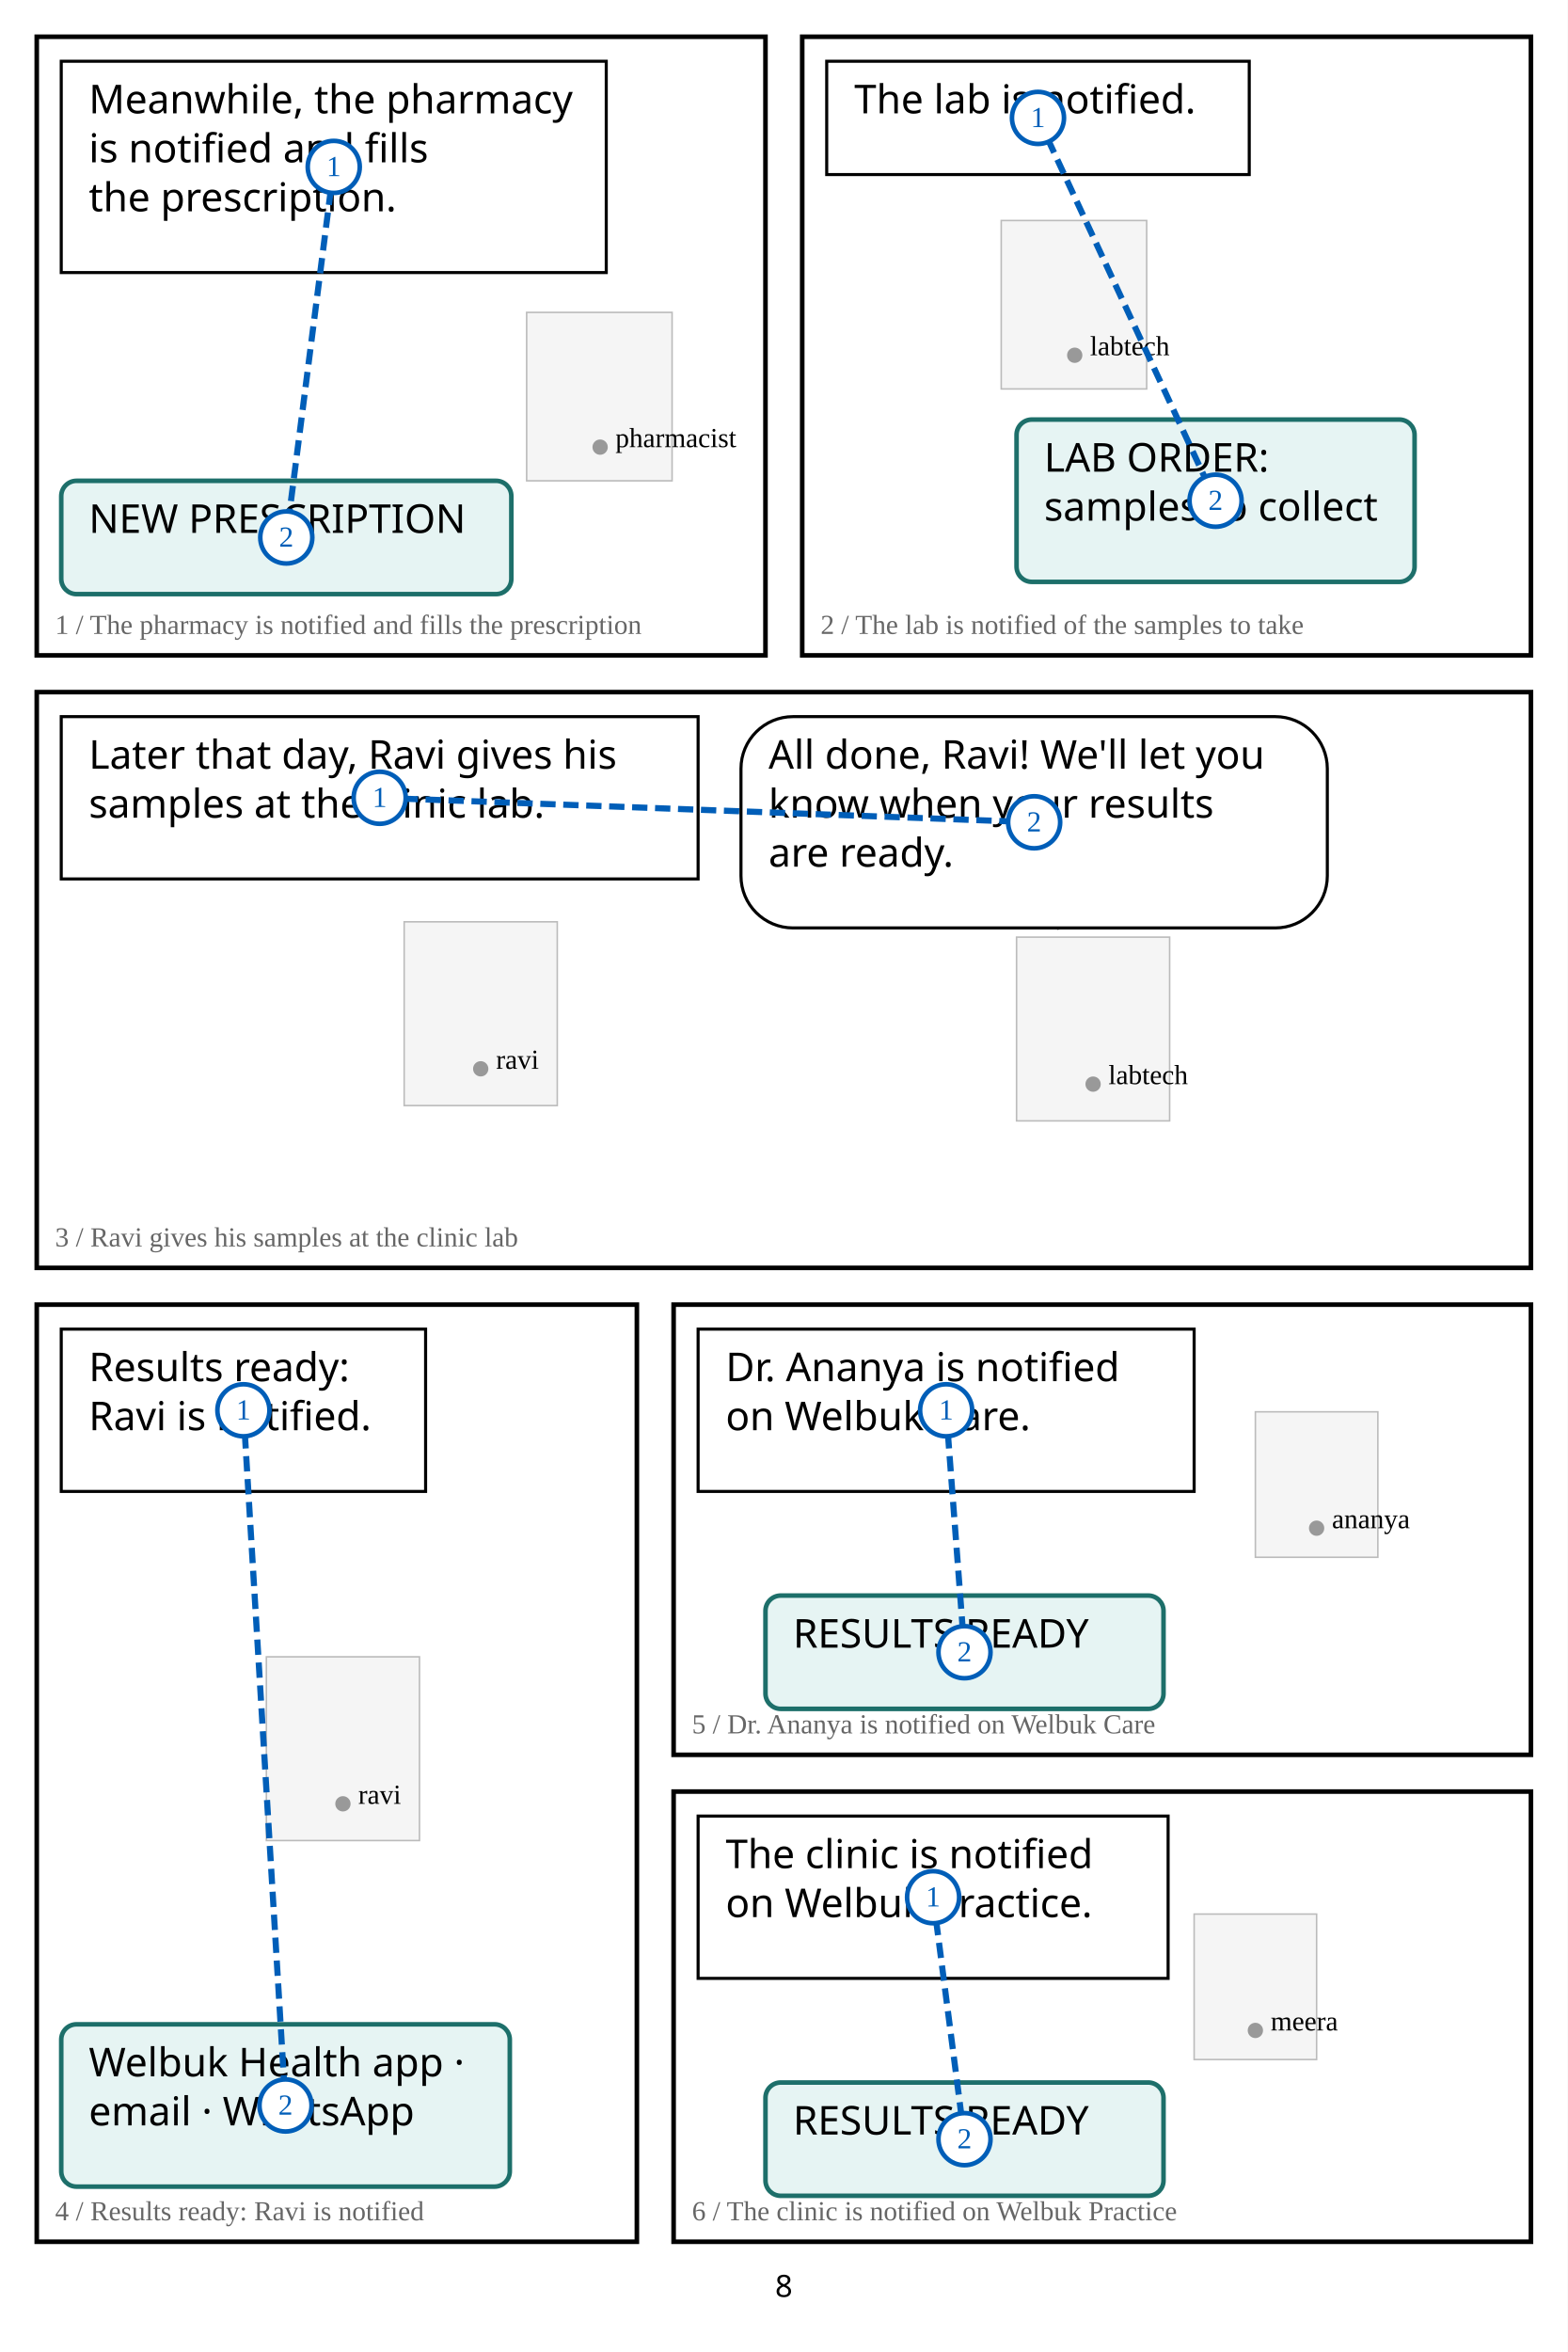
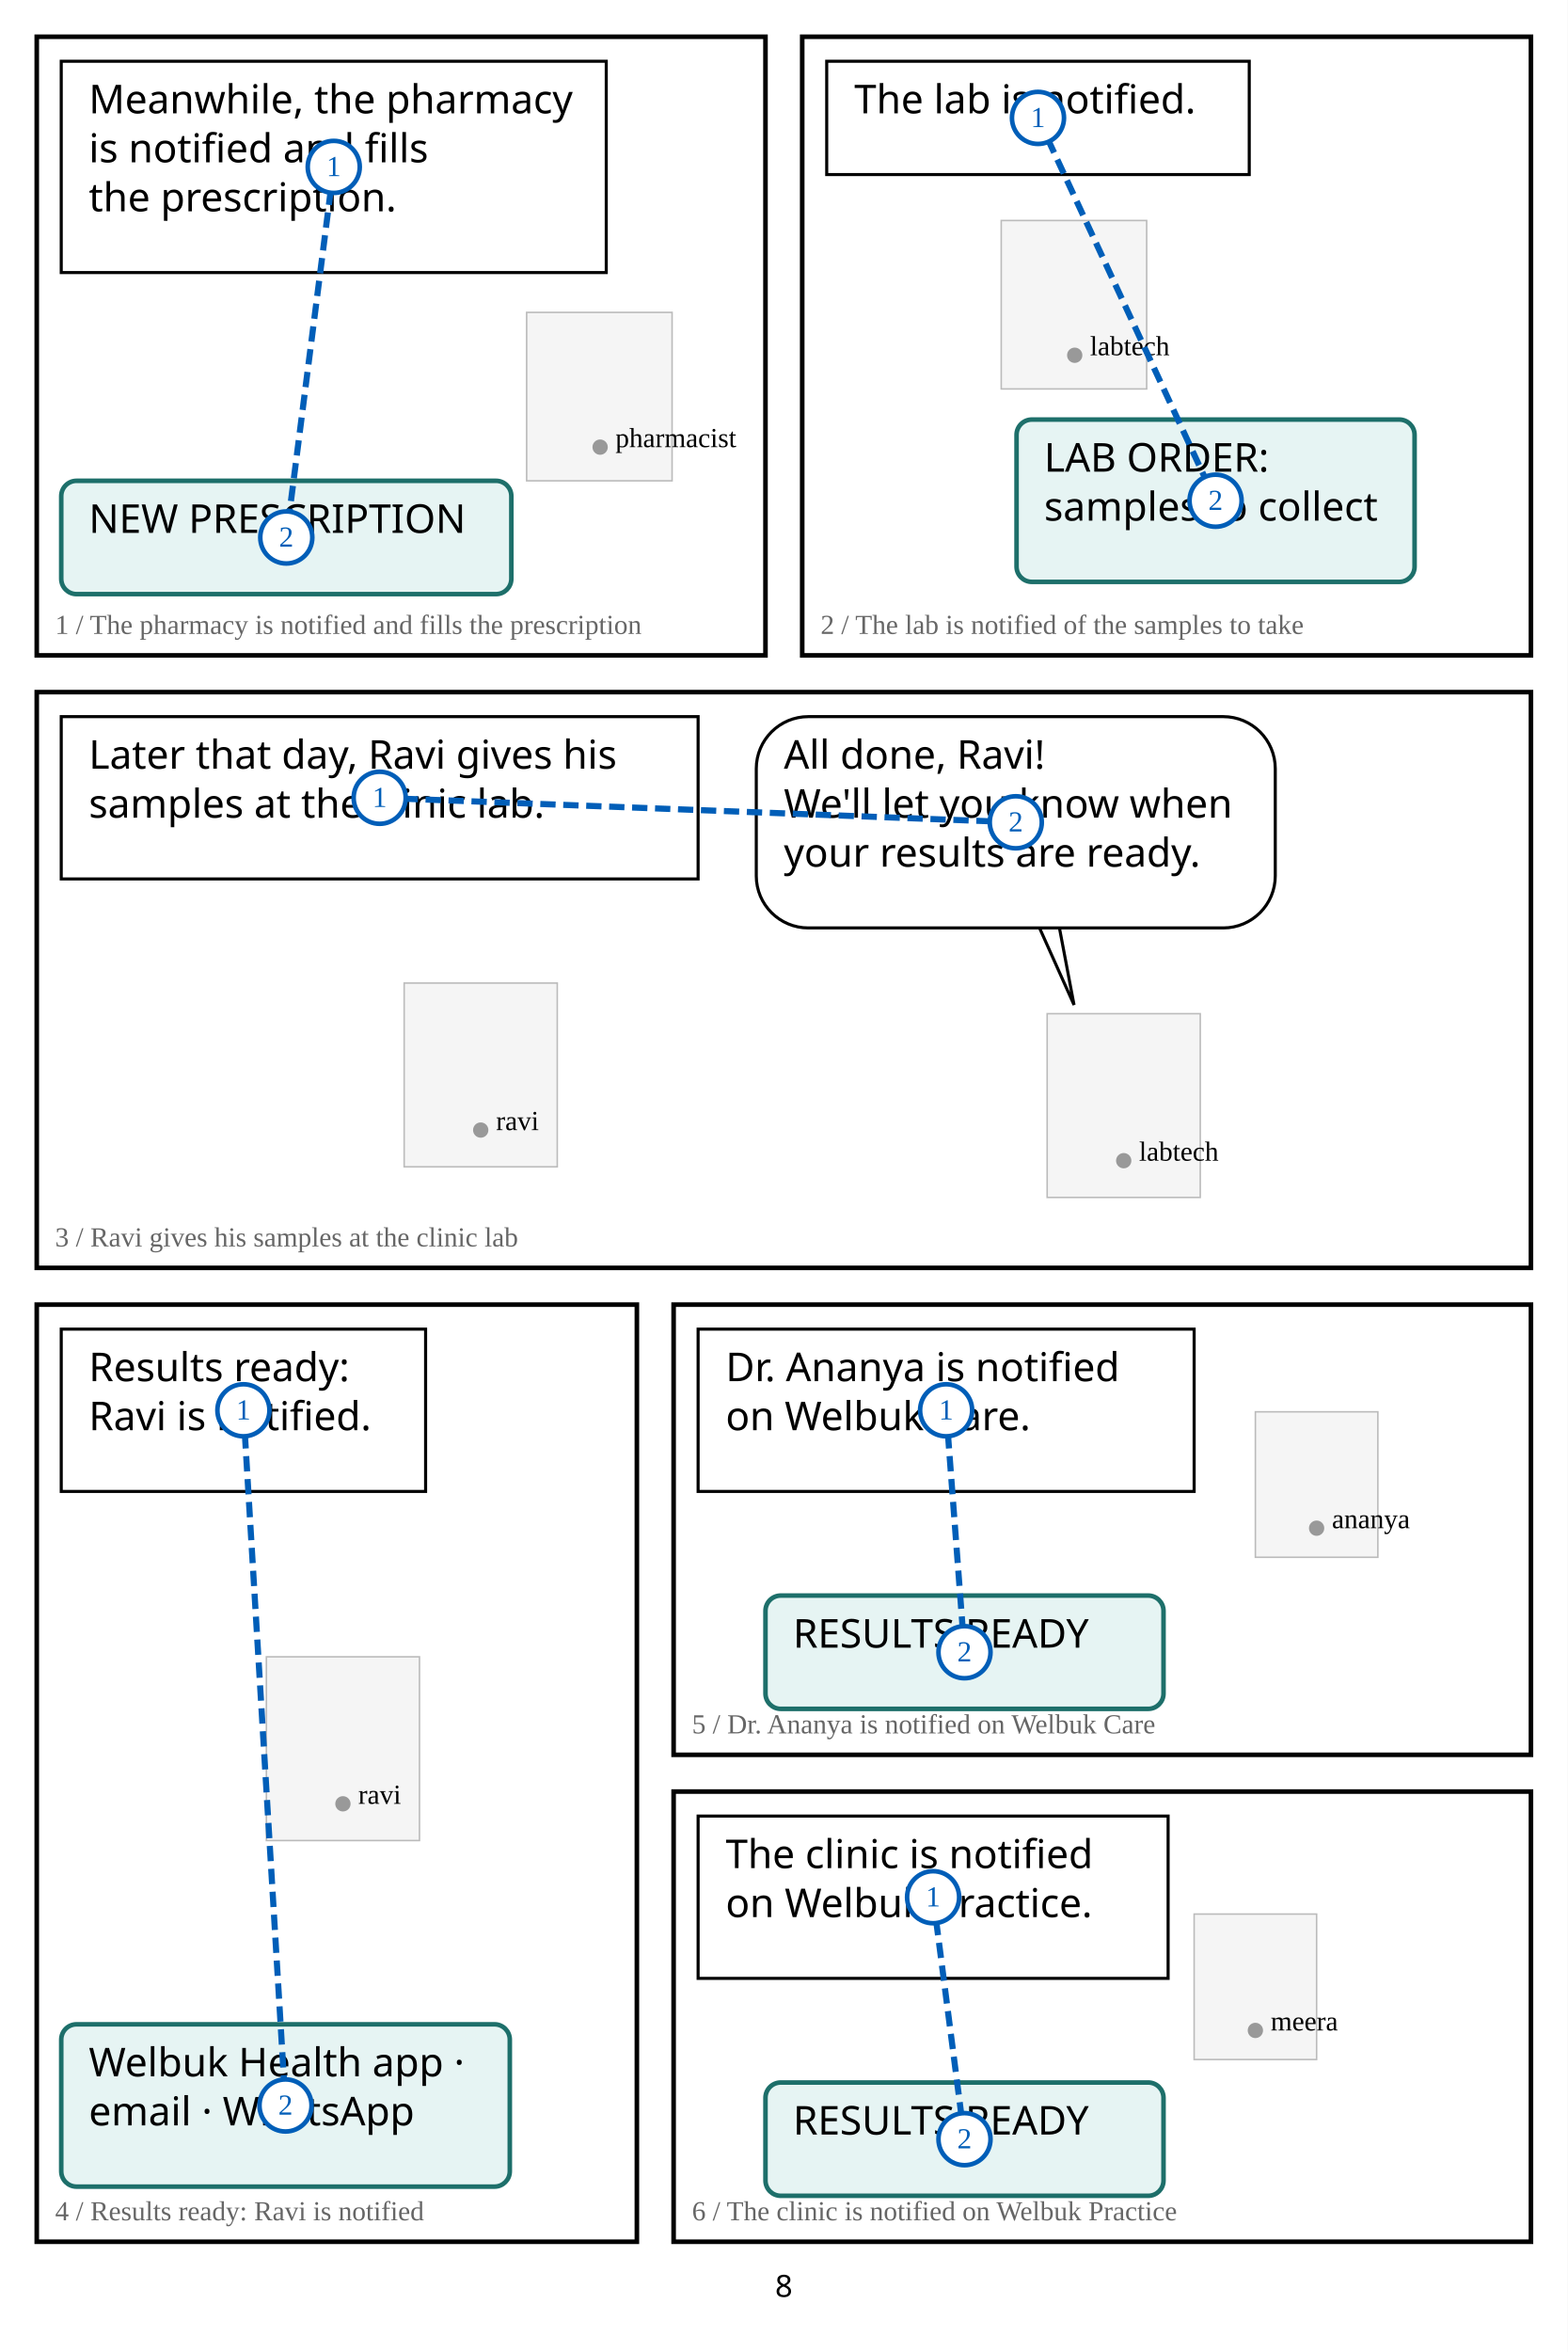
<svg xmlns="http://www.w3.org/2000/svg" width="1024" height="1536" viewBox="0 0 1024 1536">
  <rect width="1024" height="1536" fill="white" />
  <rect x="344" y="204" width="95" height="110" fill="#f5f5f5" stroke="#bbb" />
  <circle cx="392" cy="292" r="5" fill="#999" />
  <text x="402" y="292" font-size="18">pharmacist</text>
  <rect x="24" y="24" width="476" height="404" fill="none" stroke="black" stroke-width="3" />
  <rect x="40" y="40" width="356" height="138" rx="34" fill="white" stroke="white" stroke-width="6" />
  <rect x="40" y="314" width="294" height="74" rx="34" fill="white" stroke="white" stroke-width="6" />
  <rect x="40" y="40" width="356" height="138" fill="white" stroke="black" stroke-width="2" />
  <text x="58" y="74" font-family="Meiryo,MS Gothic,sans-serif" font-size="26" fill="black">Meanwhile, the pharmacy </text>
  <text x="58" y="106" font-family="Meiryo,MS Gothic,sans-serif" font-size="26" fill="black">is notified and fills </text>
  <text x="58" y="138" font-family="Meiryo,MS Gothic,sans-serif" font-size="26" fill="black">the prescription.</text>
  <rect x="40" y="314" width="294" height="74" rx="10" fill="#e6f4f3" stroke="#1d6f6a" stroke-width="3" />
  <text x="58" y="348" font-family="Meiryo,MS Gothic,sans-serif" font-size="26" fill="black">NEW PRESCRIPTION</text>
  <text x="36" y="414" font-size="18" fill="#666">1 / The pharmacy is notified and fills the prescription</text>
  <rect x="654" y="144" width="95" height="110" fill="#f5f5f5" stroke="#bbb" />
  <circle cx="702" cy="232" r="5" fill="#999" />
  <text x="712" y="232" font-size="18">labtech</text>
  <rect x="524" y="24" width="476" height="404" fill="none" stroke="black" stroke-width="3" />
  <rect x="540" y="40" width="276" height="74" rx="34" fill="white" stroke="white" stroke-width="6" />
  <rect x="664" y="274" width="260" height="106" rx="34" fill="white" stroke="white" stroke-width="6" />
  <rect x="540" y="40" width="276" height="74" fill="white" stroke="black" stroke-width="2" />
  <text x="558" y="74" font-family="Meiryo,MS Gothic,sans-serif" font-size="26" fill="black">The lab is notified.</text>
  <rect x="664" y="274" width="260" height="106" rx="10" fill="#e6f4f3" stroke="#1d6f6a" stroke-width="3" />
  <text x="682" y="308" font-family="Meiryo,MS Gothic,sans-serif" font-size="26" fill="black">LAB ORDER: </text>
  <text x="682" y="340" font-family="Meiryo,MS Gothic,sans-serif" font-size="26" fill="black">samples to collect</text>
  <text x="536" y="414" font-size="18" fill="#666">2 / The lab is notified of the samples to take</text>
-   <rect x="264" y="602" width="100" height="120" fill="#f5f5f5" stroke="#bbb" />
-   <circle cx="314" cy="698" r="5" fill="#999" />
-   <text x="324" y="698" font-size="18">ravi</text>
-   <rect x="664" y="612" width="100" height="120" fill="#f5f5f5" stroke="#bbb" />
-   <circle cx="714" cy="708" r="5" fill="#999" />
-   <text x="724" y="708" font-size="18">labtech</text>
+   <rect x="264" y="642" width="100" height="120" fill="#f5f5f5" stroke="#bbb" />
+   <circle cx="314" cy="738" r="5" fill="#999" />
+   <text x="324" y="738" font-size="18">ravi</text>
+   <rect x="684" y="662" width="100" height="120" fill="#f5f5f5" stroke="#bbb" />
+   <circle cx="734" cy="758" r="5" fill="#999" />
+   <text x="744" y="758" font-size="18">labtech</text>
  <rect x="24" y="452" width="976" height="376" fill="none" stroke="black" stroke-width="3" />
  <rect x="40" y="468" width="416" height="106" rx="34" fill="white" stroke="white" stroke-width="6" />
-   <rect x="484" y="468" width="383" height="138" rx="34" fill="white" stroke="white" stroke-width="6" />
-   <path d="M 683.156 602.098 L 691.068 606.147 L 697.156 602.098 Z" fill="white" stroke="white" stroke-width="6" stroke-linejoin="round" />
+   <rect x="494" y="468" width="339" height="138" rx="34" fill="white" stroke="white" stroke-width="6" />
+   <path d="M 677.296 602.189 L 701.552 656.284 L 691.296 602.189 Z" fill="white" stroke="white" stroke-width="6" stroke-linejoin="round" />
  <rect x="40" y="468" width="416" height="106" fill="white" stroke="black" stroke-width="2" />
  <text x="58" y="502" font-family="Meiryo,MS Gothic,sans-serif" font-size="26" fill="black">Later that day, Ravi gives his </text>
  <text x="58" y="534" font-family="Meiryo,MS Gothic,sans-serif" font-size="26" fill="black">samples at the clinic lab.</text>
-   <path data-speaker="labtech" d="M 683.156 602.098 L 691.068 606.147 L 697.156 602.098" fill="white" stroke="black" stroke-width="2" />
-   <rect x="484" y="468" width="383" height="138" rx="34" fill="white" stroke="black" stroke-width="2" />
-   <text x="502" y="502" font-family="Meiryo,MS Gothic,sans-serif" font-size="26" fill="black">All done, Ravi! We'll let you </text>
-   <text x="502" y="534" font-family="Meiryo,MS Gothic,sans-serif" font-size="26" fill="black">know when your results </text>
-   <text x="502" y="566" font-family="Meiryo,MS Gothic,sans-serif" font-size="26" fill="black">are ready.</text>
+   <path data-speaker="labtech" d="M 677.296 602.189 L 701.552 656.284 L 691.296 602.189" fill="white" stroke="black" stroke-width="2" />
+   <rect x="494" y="468" width="339" height="138" rx="34" fill="white" stroke="black" stroke-width="2" />
+   <text x="512" y="502" font-family="Meiryo,MS Gothic,sans-serif" font-size="26" fill="black">All done, Ravi! </text>
+   <text x="512" y="534" font-family="Meiryo,MS Gothic,sans-serif" font-size="26" fill="black">We'll let you know when </text>
+   <text x="512" y="566" font-family="Meiryo,MS Gothic,sans-serif" font-size="26" fill="black">your results are ready.</text>
  <text x="36" y="814" font-size="18" fill="#666">3 / Ravi gives his samples at the clinic lab</text>
  <rect x="174" y="1082" width="100" height="120" fill="#f5f5f5" stroke="#bbb" />
  <circle cx="224" cy="1178" r="5" fill="#999" />
  <text x="234" y="1178" font-size="18">ravi</text>
  <rect x="24" y="852" width="392" height="612" fill="none" stroke="black" stroke-width="3" />
  <rect x="40" y="868" width="238" height="106" rx="34" fill="white" stroke="white" stroke-width="6" />
  <rect x="40" y="1322" width="293" height="106" rx="34" fill="white" stroke="white" stroke-width="6" />
  <rect x="40" y="868" width="238" height="106" fill="white" stroke="black" stroke-width="2" />
  <text x="58" y="902" font-family="Meiryo,MS Gothic,sans-serif" font-size="26" fill="black">Results ready: </text>
  <text x="58" y="934" font-family="Meiryo,MS Gothic,sans-serif" font-size="26" fill="black">Ravi is notified.</text>
  <rect x="40" y="1322" width="293" height="106" rx="10" fill="#e6f4f3" stroke="#1d6f6a" stroke-width="3" />
  <text x="58" y="1356" font-family="Meiryo,MS Gothic,sans-serif" font-size="26" fill="black">Welbuk Health app · </text>
  <text x="58" y="1388" font-family="Meiryo,MS Gothic,sans-serif" font-size="26" fill="black">email · WhatsApp</text>
  <text x="36" y="1450" font-size="18" fill="#666">4 / Results ready: Ravi is notified</text>
  <rect x="820" y="922" width="80" height="95" fill="#f5f5f5" stroke="#bbb" />
  <circle cx="860" cy="998" r="5" fill="#999" />
  <text x="870" y="998" font-size="18">ananya</text>
  <rect x="440" y="852" width="560" height="294" fill="none" stroke="black" stroke-width="3" />
  <rect x="456" y="868" width="324" height="106" rx="34" fill="white" stroke="white" stroke-width="6" />
  <rect x="500" y="1042" width="260" height="74" rx="34" fill="white" stroke="white" stroke-width="6" />
  <rect x="456" y="868" width="324" height="106" fill="white" stroke="black" stroke-width="2" />
  <text x="474" y="902" font-family="Meiryo,MS Gothic,sans-serif" font-size="26" fill="black">Dr. Ananya is notified </text>
  <text x="474" y="934" font-family="Meiryo,MS Gothic,sans-serif" font-size="26" fill="black">on Welbuk Care.</text>
  <rect x="500" y="1042" width="260" height="74" rx="10" fill="#e6f4f3" stroke="#1d6f6a" stroke-width="3" />
  <text x="518" y="1076" font-family="Meiryo,MS Gothic,sans-serif" font-size="26" fill="black">RESULTS READY</text>
  <text x="452" y="1132" font-size="18" fill="#666">5 / Dr. Ananya is notified on Welbuk Care</text>
  <rect x="780" y="1250" width="80" height="95" fill="#f5f5f5" stroke="#bbb" />
  <circle cx="820" cy="1326" r="5" fill="#999" />
  <text x="830" y="1326" font-size="18">meera</text>
  <rect x="440" y="1170" width="560" height="294" fill="none" stroke="black" stroke-width="3" />
  <rect x="456" y="1186" width="307" height="106" rx="34" fill="white" stroke="white" stroke-width="6" />
  <rect x="500" y="1360" width="260" height="74" rx="34" fill="white" stroke="white" stroke-width="6" />
  <rect x="456" y="1186" width="307" height="106" fill="white" stroke="black" stroke-width="2" />
  <text x="474" y="1220" font-family="Meiryo,MS Gothic,sans-serif" font-size="26" fill="black">The clinic is notified </text>
  <text x="474" y="1252" font-family="Meiryo,MS Gothic,sans-serif" font-size="26" fill="black">on Welbuk Practice.</text>
  <rect x="500" y="1360" width="260" height="74" rx="10" fill="#e6f4f3" stroke="#1d6f6a" stroke-width="3" />
  <text x="518" y="1394" font-family="Meiryo,MS Gothic,sans-serif" font-size="26" fill="black">RESULTS READY</text>
  <text x="452" y="1450" font-size="18" fill="#666">6 / The clinic is notified on Welbuk Practice</text>
  <text x="512" y="1500" text-anchor="middle" font-family="sans-serif" font-size="20">8</text>
  <polyline points="218,109 187,351" fill="none" stroke="#005eb8" stroke-width="4" stroke-dasharray="10 5" />
  <circle cx="218" cy="109" r="17" fill="white" stroke="#005eb8" stroke-width="3" />
  <text x="218" y="115" text-anchor="middle" font-size="19" fill="#005eb8">1</text>
  <circle cx="187" cy="351" r="17" fill="white" stroke="#005eb8" stroke-width="3" />
  <text x="187" y="357" text-anchor="middle" font-size="19" fill="#005eb8">2</text>
  <polyline points="678,77 794,327" fill="none" stroke="#005eb8" stroke-width="4" stroke-dasharray="10 5" />
  <circle cx="678" cy="77" r="17" fill="white" stroke="#005eb8" stroke-width="3" />
  <text x="678" y="83" text-anchor="middle" font-size="19" fill="#005eb8">1</text>
  <circle cx="794" cy="327" r="17" fill="white" stroke="#005eb8" stroke-width="3" />
  <text x="794" y="333" text-anchor="middle" font-size="19" fill="#005eb8">2</text>
-   <polyline points="248,521 675.5,537" fill="none" stroke="#005eb8" stroke-width="4" stroke-dasharray="10 5" />
+   <polyline points="248,521 663.5,537" fill="none" stroke="#005eb8" stroke-width="4" stroke-dasharray="10 5" />
  <circle cx="248" cy="521" r="17" fill="white" stroke="#005eb8" stroke-width="3" />
  <text x="248" y="527" text-anchor="middle" font-size="19" fill="#005eb8">1</text>
-   <circle cx="675.5" cy="537" r="17" fill="white" stroke="#005eb8" stroke-width="3" />
-   <text x="675.5" y="543" text-anchor="middle" font-size="19" fill="#005eb8">2</text>
+   <circle cx="663.5" cy="537" r="17" fill="white" stroke="#005eb8" stroke-width="3" />
+   <text x="663.5" y="543" text-anchor="middle" font-size="19" fill="#005eb8">2</text>
  <polyline points="159,921 186.5,1375" fill="none" stroke="#005eb8" stroke-width="4" stroke-dasharray="10 5" />
  <circle cx="159" cy="921" r="17" fill="white" stroke="#005eb8" stroke-width="3" />
  <text x="159" y="927" text-anchor="middle" font-size="19" fill="#005eb8">1</text>
  <circle cx="186.5" cy="1375" r="17" fill="white" stroke="#005eb8" stroke-width="3" />
  <text x="186.5" y="1381" text-anchor="middle" font-size="19" fill="#005eb8">2</text>
  <polyline points="618,921 630,1079" fill="none" stroke="#005eb8" stroke-width="4" stroke-dasharray="10 5" />
  <circle cx="618" cy="921" r="17" fill="white" stroke="#005eb8" stroke-width="3" />
  <text x="618" y="927" text-anchor="middle" font-size="19" fill="#005eb8">1</text>
  <circle cx="630" cy="1079" r="17" fill="white" stroke="#005eb8" stroke-width="3" />
  <text x="630" y="1085" text-anchor="middle" font-size="19" fill="#005eb8">2</text>
  <polyline points="609.5,1239 630,1397" fill="none" stroke="#005eb8" stroke-width="4" stroke-dasharray="10 5" />
  <circle cx="609.5" cy="1239" r="17" fill="white" stroke="#005eb8" stroke-width="3" />
  <text x="609.5" y="1245" text-anchor="middle" font-size="19" fill="#005eb8">1</text>
  <circle cx="630" cy="1397" r="17" fill="white" stroke="#005eb8" stroke-width="3" />
  <text x="630" y="1403" text-anchor="middle" font-size="19" fill="#005eb8">2</text>
</svg>
